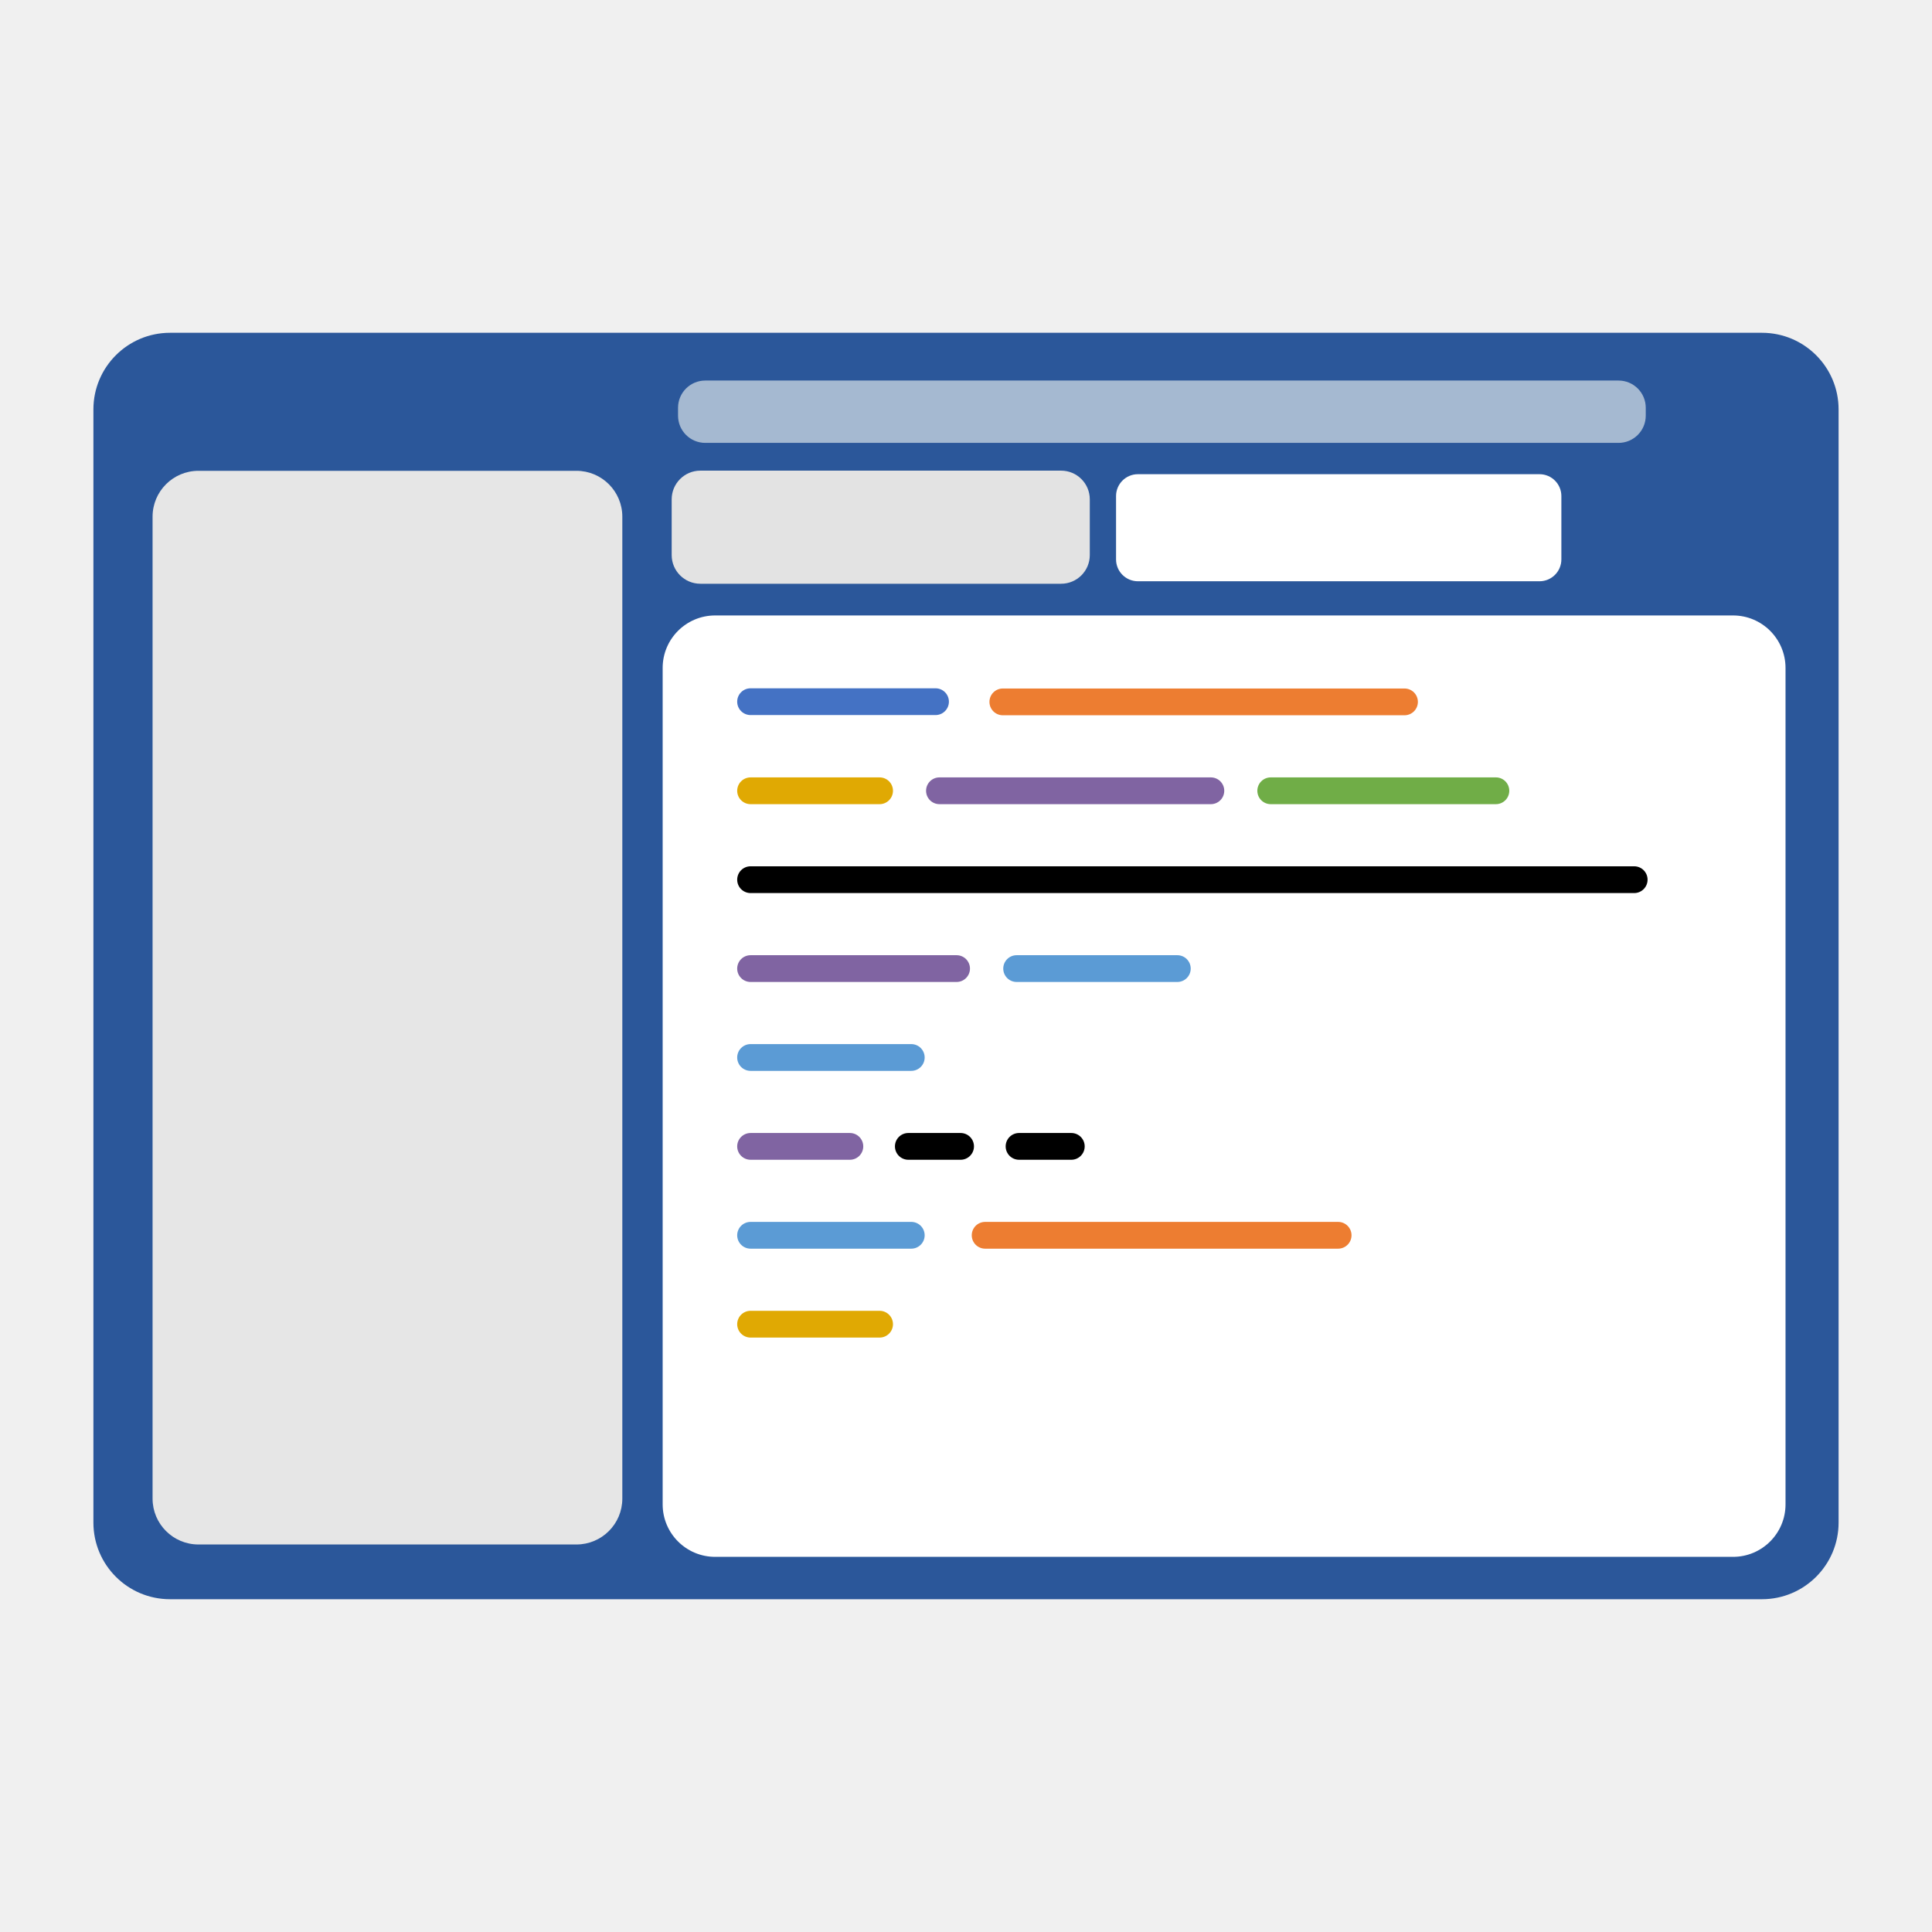
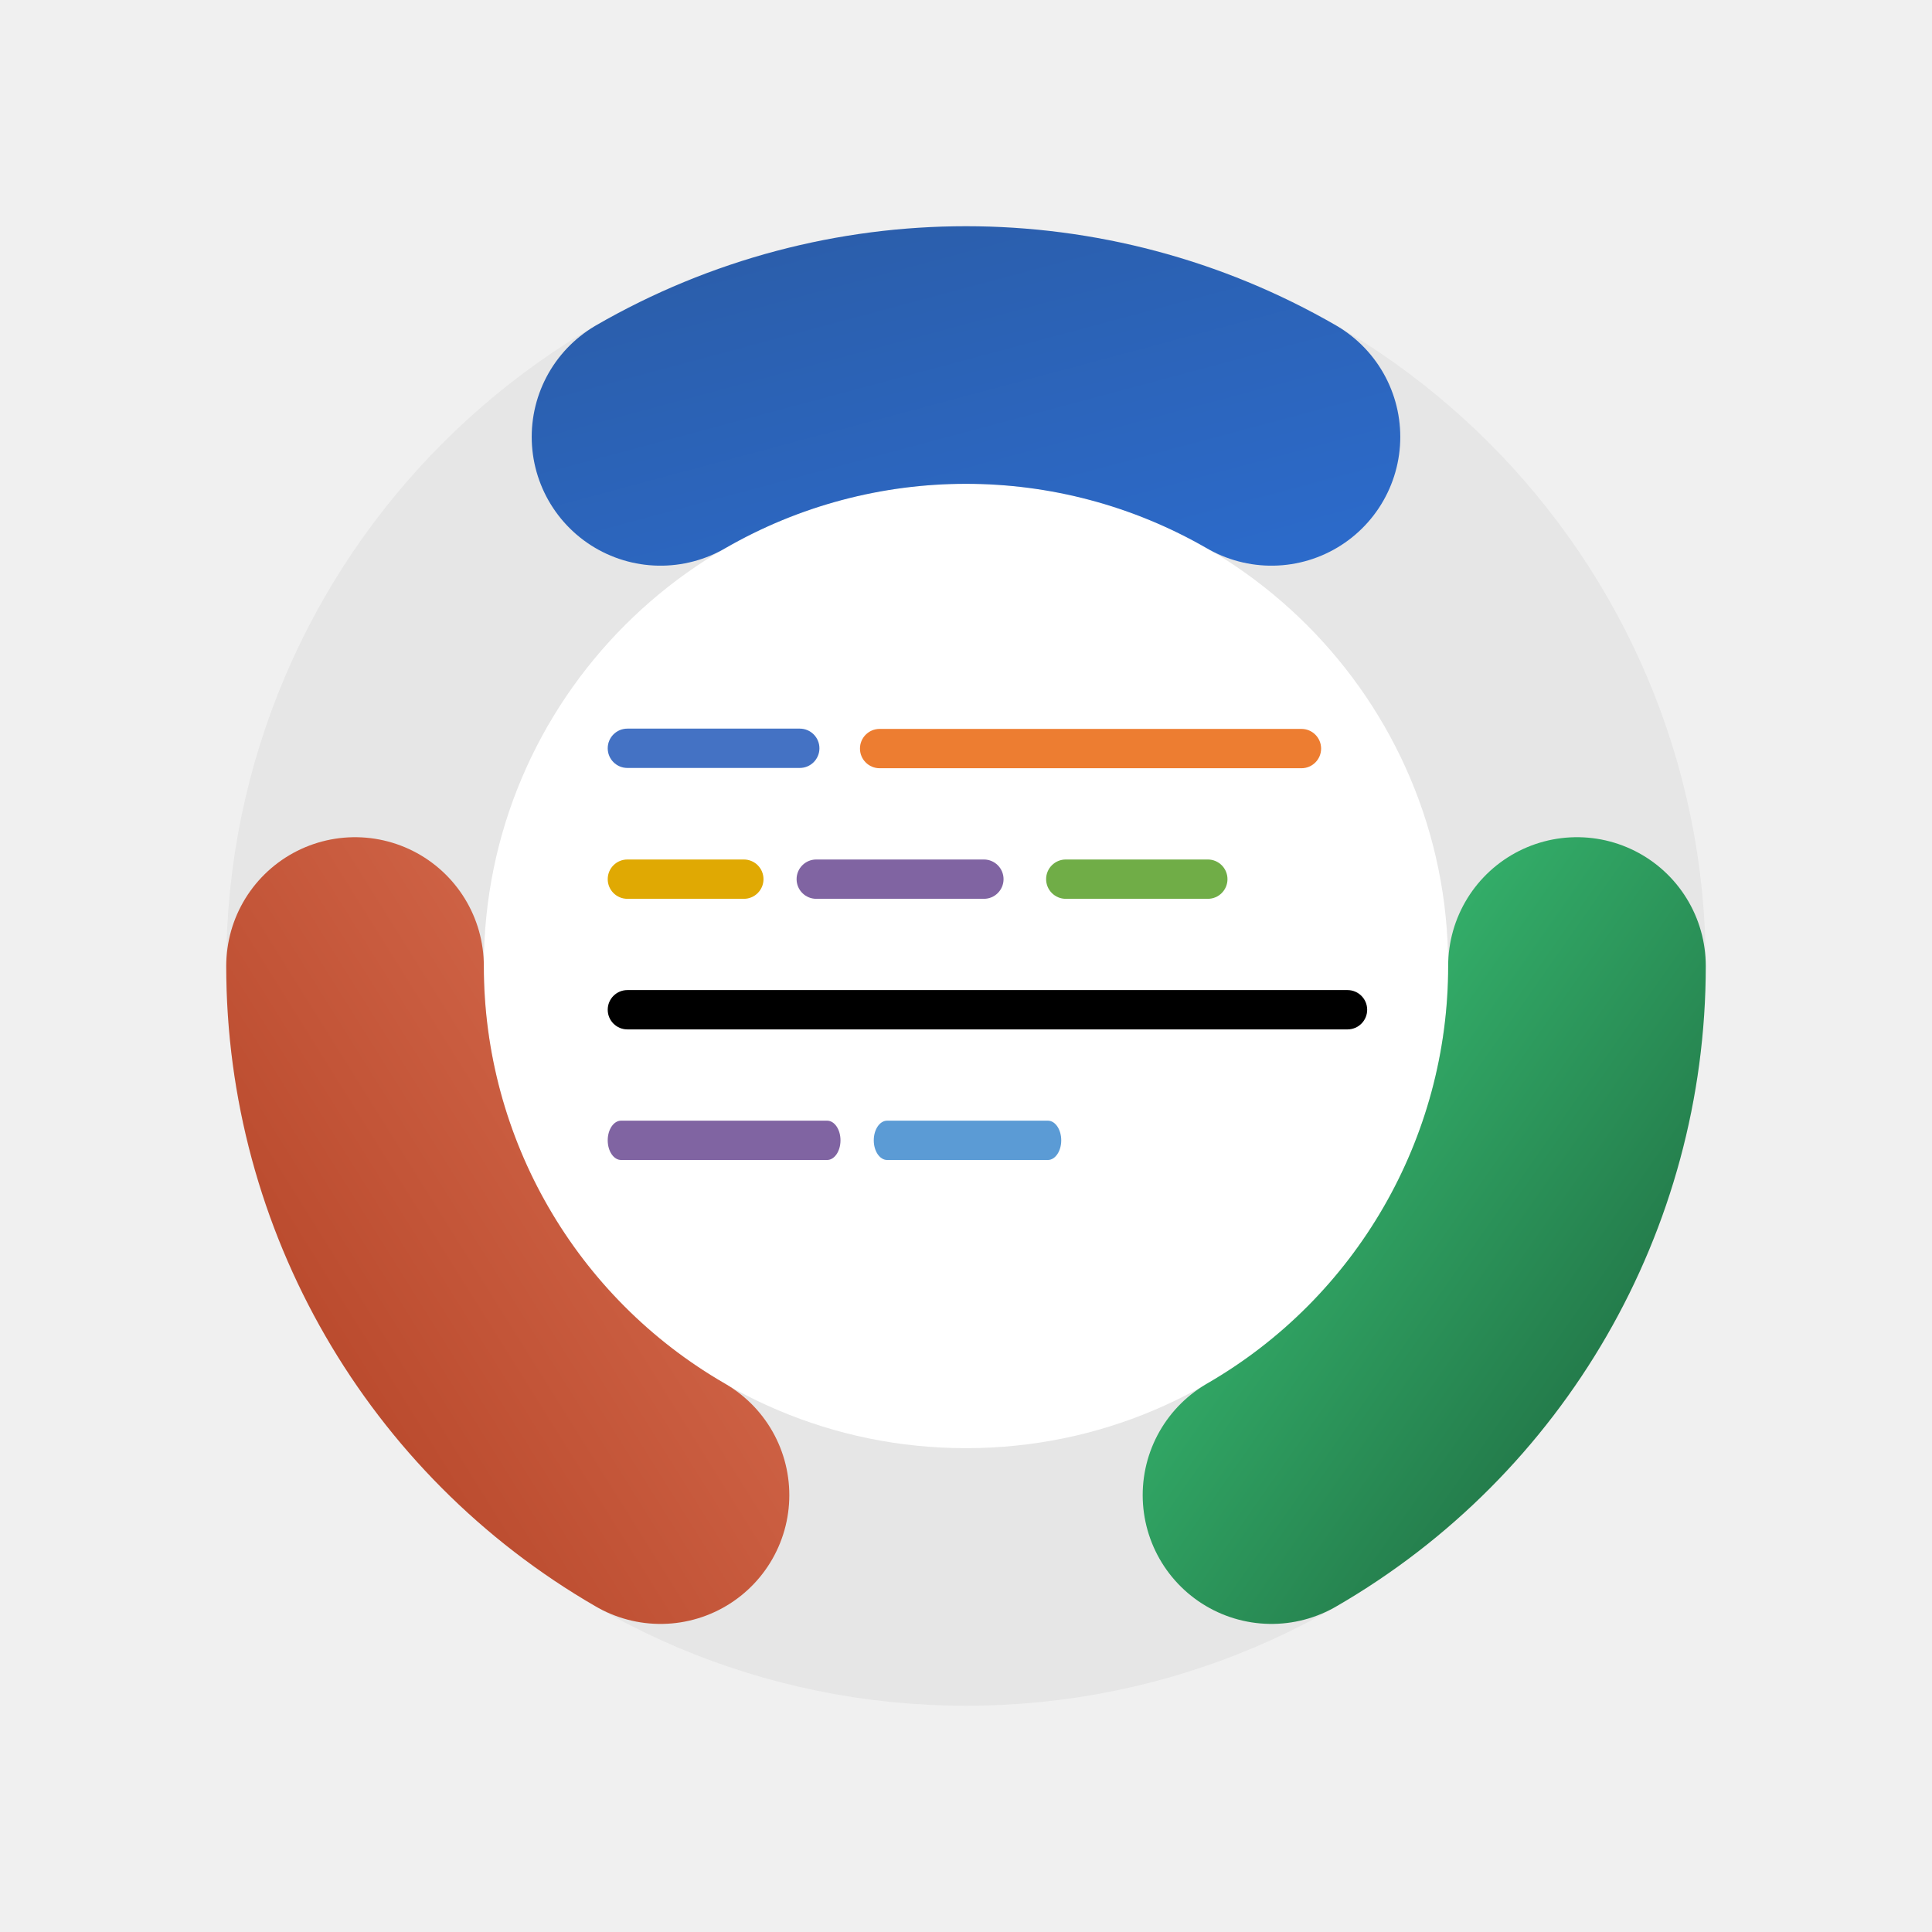
- <svg xmlns="http://www.w3.org/2000/svg" width="210mm" height="210mm" viewBox="0 0 210 210" version="1.1" id="svg1">
-   <defs id="defs1" />
+ <svg xmlns="http://www.w3.org/2000/svg" xmlns:xlink="http://www.w3.org/1999/xlink" width="210mm" height="210mm" viewBox="0 0 210 210" version="1.1" id="svg1">
+   <defs id="defs1">
+     <linearGradient id="linearGradient30">
+       <stop style="stop-color:#b7472a;stop-opacity:1;" offset="0" id="stop30" />
+       <stop style="stop-color:#d56a4d;stop-opacity:1;" offset="1" id="stop31" />
+     </linearGradient>
+     <linearGradient id="linearGradient28">
+       <stop style="stop-color:#2b579a;stop-opacity:1;" offset="0" id="stop28" />
+       <stop style="stop-color:#2c70d8;stop-opacity:1;" offset="1" id="stop29" />
+     </linearGradient>
+     <linearGradient id="linearGradient26">
+       <stop style="stop-color:#217346;stop-opacity:1;" offset="0" id="stop26" />
+       <stop style="stop-color:#38bd72;stop-opacity:1;" offset="1" id="stop27" />
+     </linearGradient>
+     <linearGradient id="linearGradient8">
+       <stop style="stop-color:#0084d0;stop-opacity:1;" offset="0" id="stop8" />
+       <stop style="stop-color:#0084d0;stop-opacity:0;" offset="1" id="stop9" />
+     </linearGradient>
+     <linearGradient id="linearGradient6">
+       <stop style="stop-color:#000000;stop-opacity:1;" offset="0" id="stop6" />
+       <stop style="stop-color:#000000;stop-opacity:0;" offset="1" id="stop7" />
+     </linearGradient>
+     <rect x="159" y="392" width="356" height="145" id="rect6" />
+     <linearGradient xlink:href="#linearGradient6" id="linearGradient7" x1="159" y1="405.837" x2="198.988" y2="405.837" gradientUnits="userSpaceOnUse" />
+     <linearGradient xlink:href="#linearGradient8" id="linearGradient9" x1="132.806" y1="405.837" x2="225.182" y2="405.837" gradientUnits="userSpaceOnUse" />
+     <rect x="159" y="392" width="356" height="145" id="rect6-8" />
+     <rect x="159" y="392" width="356" height="145" id="rect6-8-6" />
+     <linearGradient xlink:href="#linearGradient26" id="linearGradient27" x1="186.795" y1="146.057" x2="136.658" y2="110.951" gradientUnits="userSpaceOnUse" gradientTransform="translate(-6.918747,5.252091)" />
+     <linearGradient xlink:href="#linearGradient28" id="linearGradient29" x1="99.701" y1="-7.806" x2="124.136" y2="83.387" gradientUnits="userSpaceOnUse" gradientTransform="translate(-6.918747,5.252091)" />
+     <linearGradient xlink:href="#linearGradient30" id="linearGradient31" x1="36.158" y1="144.721" x2="88.063" y2="112.288" gradientUnits="userSpaceOnUse" gradientTransform="translate(-6.918747,5.252091)" />
+   </defs>
  <g id="layer1">
-     <g id="g18" transform="translate(-2.118306,9.024734)">
-       <rect style="fill:#2b579a;fill-opacity:1;stroke-width:15.666;stroke-linecap:round" id="rect1" width="189.694" height="137.655" x="12.271" y="27.148" ry="8.329" />
-       <rect style="fill:#e6e6e6;fill-opacity:1;stroke-width:16.509;stroke-linecap:round" id="rect2" width="51.06" height="116.703" x="18.702" y="42.151" ry="4.986" />
-       <rect style="fill:#ffffff;fill-opacity:1;stroke-width:16.229;stroke-linecap:round" id="rect3" width="122.051" height="102.327" x="74.146" y="57.872" ry="5.707" />
-       <rect style="fill:#ffffff;fill-opacity:1;stroke-width:20.265;stroke-linecap:round" id="rect4" width="48.404" height="11.638" x="123.428" y="42.518" ry="2.377" />
-       <rect style="fill:#e3e3e3;fill-opacity:1;stroke-width:20.18;stroke-linecap:round" id="rect4-1" width="45.447" height="12.293" x="75.127" y="42.133" ry="3.117" />
-       <rect style="fill:#a5b9d1;fill-opacity:1;stroke:none;stroke-width:18.894;stroke-linecap:round;stroke-linejoin:round;stroke-opacity:1" id="rect9" width="105.187" height="6.776" x="75.818" y="32.339" ry="2.959" />
-       <g id="g8" transform="translate(-0.3287888)">
-         <rect style="fill:#ed7d31;fill-opacity:1;stroke-width:10.29;stroke-linecap:round;stroke-linejoin:round" id="rect5" width="46.569" height="2.91" x="109.996" y="65.812" ry="1.455" />
-         <rect style="fill:#4472c4;fill-opacity:1;stroke-width:7.234;stroke-linecap:round;stroke-linejoin:round" id="rect5-8" width="23.013" height="2.91" x="82.577" y="65.79" ry="1.455" />
-       </g>
-       <rect style="fill:#e0a903;fill-opacity:1;stroke-width:6.205;stroke-linecap:round;stroke-linejoin:round" id="rect5-8-1-8" width="16.933" height="2.91" x="82.248" y="133.454" ry="1.455" />
-       <g id="g17" transform="translate(0,0.1376888)">
-         <rect style="fill:#e0a903;fill-opacity:1;stroke-width:6.205;stroke-linecap:round;stroke-linejoin:round" id="rect5-8-1" width="16.933" height="2.91" x="82.248" y="75.337" ry="1.455" />
-         <rect style="fill:#8064a2;fill-opacity:1;stroke-width:8.585;stroke-linecap:round;stroke-linejoin:round" id="rect5-8-1-2" width="32.411" height="2.91" x="102.778" y="75.337" ry="1.455" />
-         <rect style="fill:#70ad47;fill-opacity:1;stroke-width:7.891;stroke-linecap:round;stroke-linejoin:round" id="rect5-8-1-2-2" width="27.384" height="2.91" x="138.786" y="75.337" ry="1.455" />
-       </g>
-       <g id="g16" transform="translate(0,0.03243583)">
-         <rect style="fill:#8064a2;fill-opacity:1;stroke-width:7.585;stroke-linecap:round;stroke-linejoin:round" id="rect5-8-1-2-9" width="25.302" height="2.91" x="82.248" y="94.769" ry="1.455" />
-         <rect style="fill:#5b9bd5;fill-opacity:1;stroke-width:6.807;stroke-linecap:round;stroke-linejoin:round" id="rect5-8-1-2-2-6" width="20.377" height="2.91" x="111.167" y="94.769" ry="1.455" />
-       </g>
-       <g id="g11" transform="translate(-1.206863,-1.954708)">
-         <rect style="fill:#5b9bd5;fill-opacity:1;stroke-width:6.807;stroke-linecap:round;stroke-linejoin:round" id="rect5-8-1-2-2-6-2" width="20.377" height="2.91" x="83.455" y="106.419" ry="1.455" />
-       </g>
-       <g id="g14" transform="translate(0,0.1194981)">
-         <rect style="fill:#ed7d31;fill-opacity:1;stroke-width:9.688;stroke-linecap:round;stroke-linejoin:round" id="rect5-89" width="41.278" height="2.91" x="107.744" y="123.671" ry="1.455" />
-         <rect style="fill:#5b9bd5;fill-opacity:1;stroke-width:6.807;stroke-linecap:round;stroke-linejoin:round" id="rect5-8-1-2-2-6-2-0" width="20.377" height="2.91" x="82.248" y="123.671" ry="1.455" />
-       </g>
-       <rect style="fill:#000000;fill-opacity:1;stroke-width:15;stroke-linecap:round;stroke-linejoin:round" id="rect5-8-1-2-2-6-1" width="98.954" height="2.91" x="82.248" y="85.138" ry="1.455" />
-       <g id="g15" transform="translate(0,0.1950051)">
-         <rect style="fill:#8064a2;fill-opacity:1;stroke-width:5.582;stroke-linecap:round;stroke-linejoin:round" id="rect5-8-1-2-9-1" width="13.703" height="2.91" x="82.248" y="113.932" ry="1.455" />
-         <rect style="fill:#000000;fill-opacity:1;stroke-width:4.42;stroke-linecap:round;stroke-linejoin:round" id="rect5-8-1-2-2-6-1-2" width="8.59" height="2.91" x="99.395" y="113.932" ry="1.455" />
-         <rect style="fill:#000000;fill-opacity:1;stroke-width:4.42;stroke-linecap:round;stroke-linejoin:round" id="rect5-8-1-2-2-6-1-2-1" width="8.59" height="2.91" x="111.43" y="113.932" ry="1.455" />
-       </g>
+     <circle style="fill:#ffffff;fill-opacity:1;stroke:#e6e6e6;stroke-width:28;stroke-linecap:round;stroke-linejoin:round;stroke-dasharray:none;stroke-opacity:1" id="path9" r="66.41" cy="105" cx="105" />
+     <path d="m 171.41,104.999 c 0,23.726 -12.658,45.65 -33.205,57.513" style="fill:none;stroke:url(#linearGradient27);stroke-width:28;stroke-linecap:round;stroke-linejoin:round;stroke-opacity:1" id="path1" />
+     <path d="M 71.795,162.513 C 51.247,150.65 38.59,128.726 38.59,105" style="fill:none;stroke:url(#linearGradient31);stroke-width:28;stroke-linecap:round;stroke-linejoin:round;stroke-opacity:1" id="path1-1" />
+     <path d="m 71.794,47.487 c 20.547,-11.863 45.863,-11.863 66.41,10e-7" style="fill:none;stroke:url(#linearGradient29);stroke-width:28;stroke-linecap:round;stroke-linejoin:round;stroke-opacity:1" id="path1-3" />
+     <rect style="fill:#ed7d31;fill-opacity:1;stroke-width:12.939;stroke-linecap:round;stroke-linejoin:round" id="rect5" width="50.124" height="4.275" x="93.475" y="79.229" ry="2.138" />
+     <rect style="fill:#4472c4;fill-opacity:1;stroke-width:8.767;stroke-linecap:round;stroke-linejoin:round" id="rect5-8" width="23.013" height="4.275" x="66.056" y="79.198" ry="2.138" />
+     <rect style="fill:#e0a903;fill-opacity:1;stroke-width:7.52;stroke-linecap:round;stroke-linejoin:round" id="rect5-8-1" width="16.933" height="4.275" x="66.056" y="93.423" ry="2.138" />
+     <rect style="fill:#8064a2;fill-opacity:1;stroke-width:8.668;stroke-linecap:round;stroke-linejoin:round" id="rect5-8-1-2" width="22.496" height="4.275" x="86.586" y="93.423" ry="2.138" />
+     <rect style="fill:#70ad47;fill-opacity:1;stroke-width:8.114;stroke-linecap:round;stroke-linejoin:round" id="rect5-8-1-2-2" width="19.714" height="4.275" x="113.708" y="93.423" ry="2.138" />
+     <g id="g16" transform="matrix(1,0,0,1.468879,-16.19207,-17.39287)">
+       <rect style="fill:#8064a2;fill-opacity:1;stroke-width:7.585;stroke-linecap:round;stroke-linejoin:round" id="rect5-8-1-2-9" width="25.302" height="2.91" x="82.248" y="94.769" ry="1.455" />
+       <rect style="fill:#5b9bd5;fill-opacity:1;stroke-width:6.807;stroke-linecap:round;stroke-linejoin:round" id="rect5-8-1-2-2-6" width="20.377" height="2.91" x="111.167" y="94.769" ry="1.455" />
    </g>
-     <path style="fill:#000000;fill-opacity:1;stroke-width:15;stroke-linecap:round;stroke-linejoin:round" d="m 197.247,130.44 c 0,48.683 0,48.683 0,48.683" id="path5" />
+     <rect style="fill:#000000;fill-opacity:1;stroke-width:16.605;stroke-linecap:round;stroke-linejoin:round" id="rect5-8-1-2-2-6-1" width="82.55" height="4.275" x="66.056" y="107.617" ry="2.138" />
  </g>
</svg>
